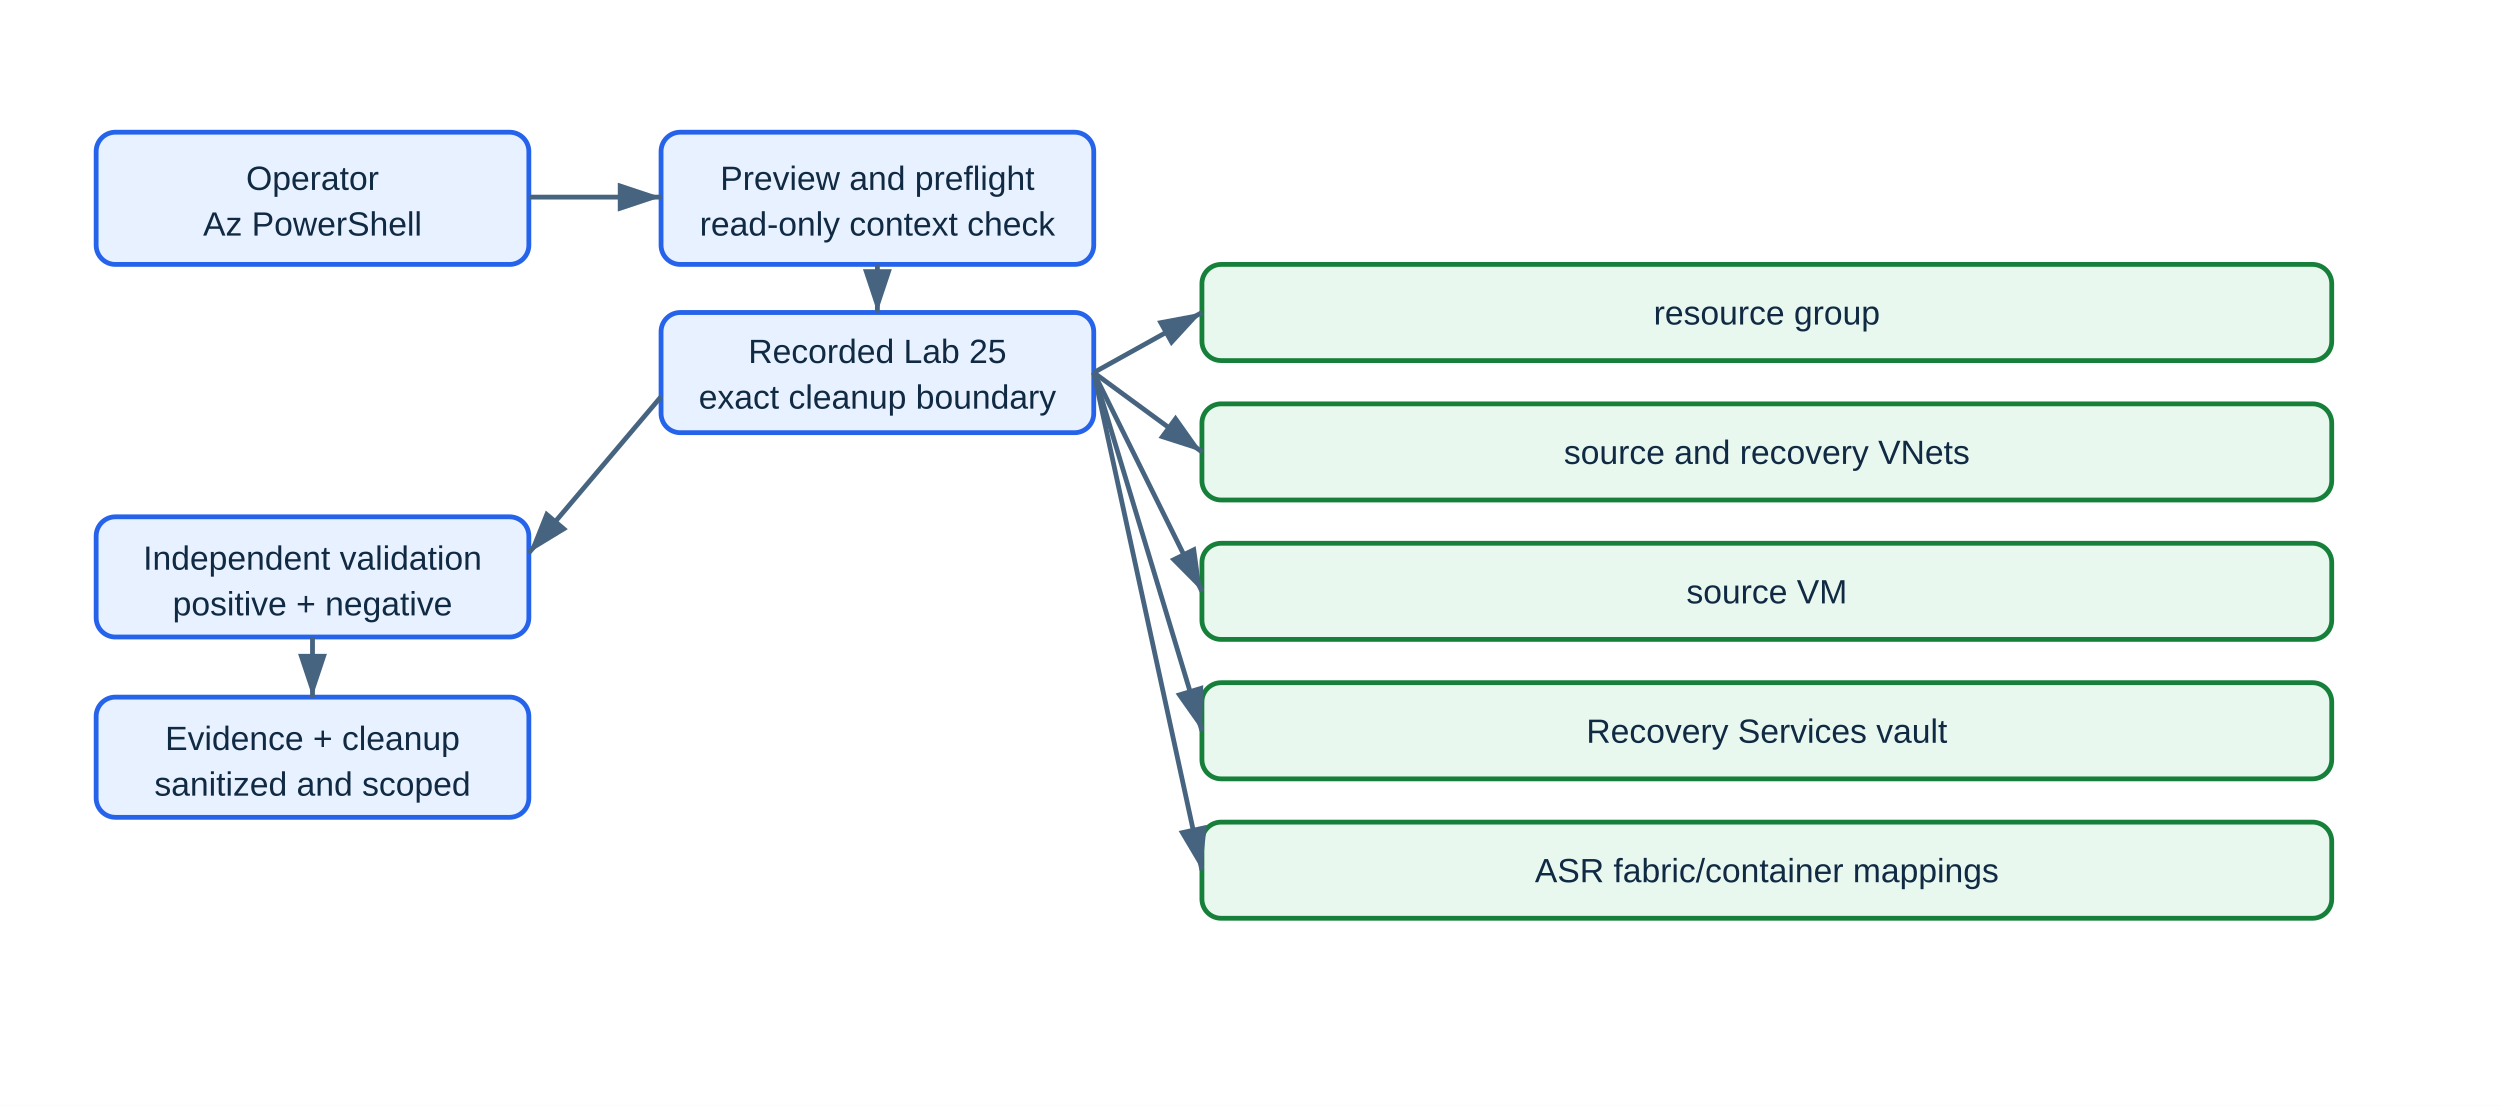
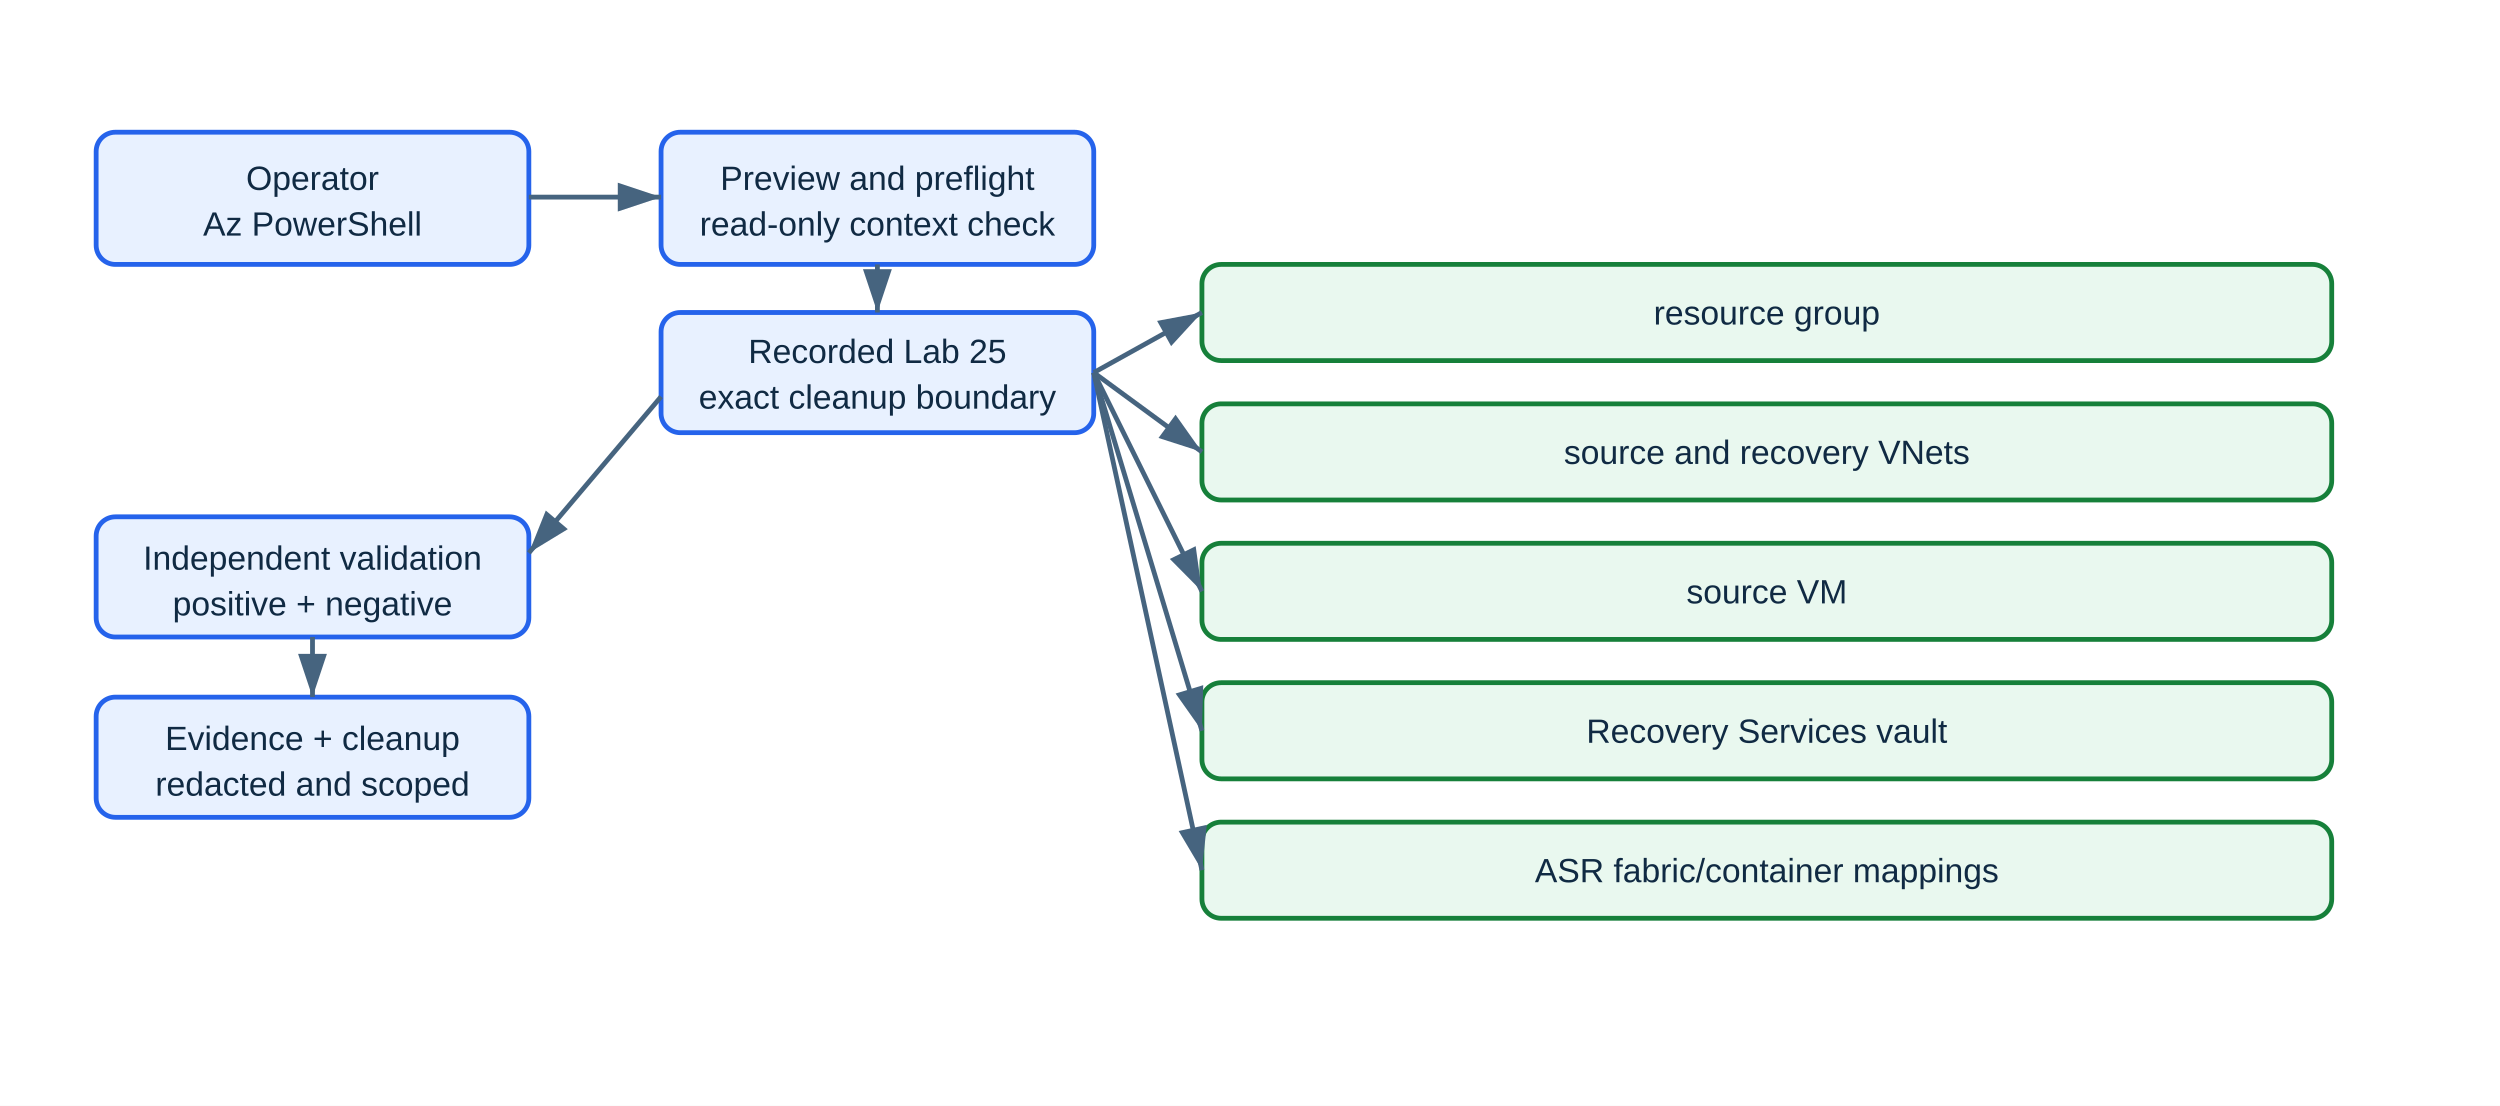
<svg xmlns="http://www.w3.org/2000/svg" width="1040" height="460" viewBox="0 0 1040 460" role="img" aria-labelledby="title desc">
  <defs>
    <marker id="arrow" markerWidth="10" markerHeight="10" refX="9" refY="3" orient="auto">
      <path d="M0,0 L0,6 L9,3 z" fill="#46647f" />
    </marker>
  </defs>
  <style>text{font-family:Segoe UI,Arial,sans-serif;font-size:14px;fill:#102a43} .control{fill:#e8f1ff;stroke:#2563eb;stroke-width:2} .resource{fill:#e9f8ef;stroke:#16803a;stroke-width:2} .arrow{fill:none;stroke:#46647f;stroke-width:2;marker-end:url(#arrow)}</style>
  <rect width="100%" height="100%" fill="#ffffff" />
  <rect x="40" y="55" width="180" height="55" rx="8" class="control" />
  <text x="130" y="79" text-anchor="middle">Operator</text>
  <text x="130" y="98" text-anchor="middle">Az PowerShell</text>
  <rect x="275" y="55" width="180" height="55" rx="8" class="control" />
  <text x="365" y="79" text-anchor="middle">Preview and preflight</text>
  <text x="365" y="98" text-anchor="middle">read-only context check</text>
  <path d="M220 82 L275 82" class="arrow" />
  <rect x="275" y="130" width="180" height="50" rx="8" class="control" />
  <text x="365" y="151" text-anchor="middle">Recorded Lab 25</text>
  <text x="365" y="170" text-anchor="middle">exact cleanup boundary</text>
  <path d="M365 110 L365 130" class="arrow" />
  <rect x="500" y="110" width="470" height="40" rx="8" class="resource" />
  <text x="735" y="135" text-anchor="middle">resource group</text>
  <rect x="500" y="168" width="470" height="40" rx="8" class="resource" />
  <text x="735" y="193" text-anchor="middle">source and recovery VNets</text>
  <rect x="500" y="226" width="470" height="40" rx="8" class="resource" />
  <text x="735" y="251" text-anchor="middle">source VM</text>
  <rect x="500" y="284" width="470" height="40" rx="8" class="resource" />
  <text x="735" y="309" text-anchor="middle">Recovery Services vault</text>
  <rect x="500" y="342" width="470" height="40" rx="8" class="resource" />
  <text x="735" y="367" text-anchor="middle">ASR fabric/container mappings</text>
  <path d="M 455 155 L 500 130" class="arrow" />
  <path d="M 455 155 L 500 188" class="arrow" />
  <path d="M 455 155 L 500 246" class="arrow" />
  <path d="M 455 155 L 500 304" class="arrow" />
  <path d="M 455 155 L 500 362" class="arrow" />
  <rect x="40" y="215" width="180" height="50" rx="8" class="control" />
  <text x="130" y="237" text-anchor="middle">Independent validation</text>
  <text x="130" y="256" text-anchor="middle">positive + negative</text>
  <path d="M275 165 L220 230" class="arrow" />
  <rect x="40" y="290" width="180" height="50" rx="8" class="control" />
  <text x="130" y="312" text-anchor="middle">Evidence + cleanup</text>
-   <text x="130" y="331" text-anchor="middle">sanitized and scoped</text>
+   <text x="130" y="331" text-anchor="middle">redacted and scoped</text>
  <path d="M130 265 L130 290" class="arrow" />
</svg>
